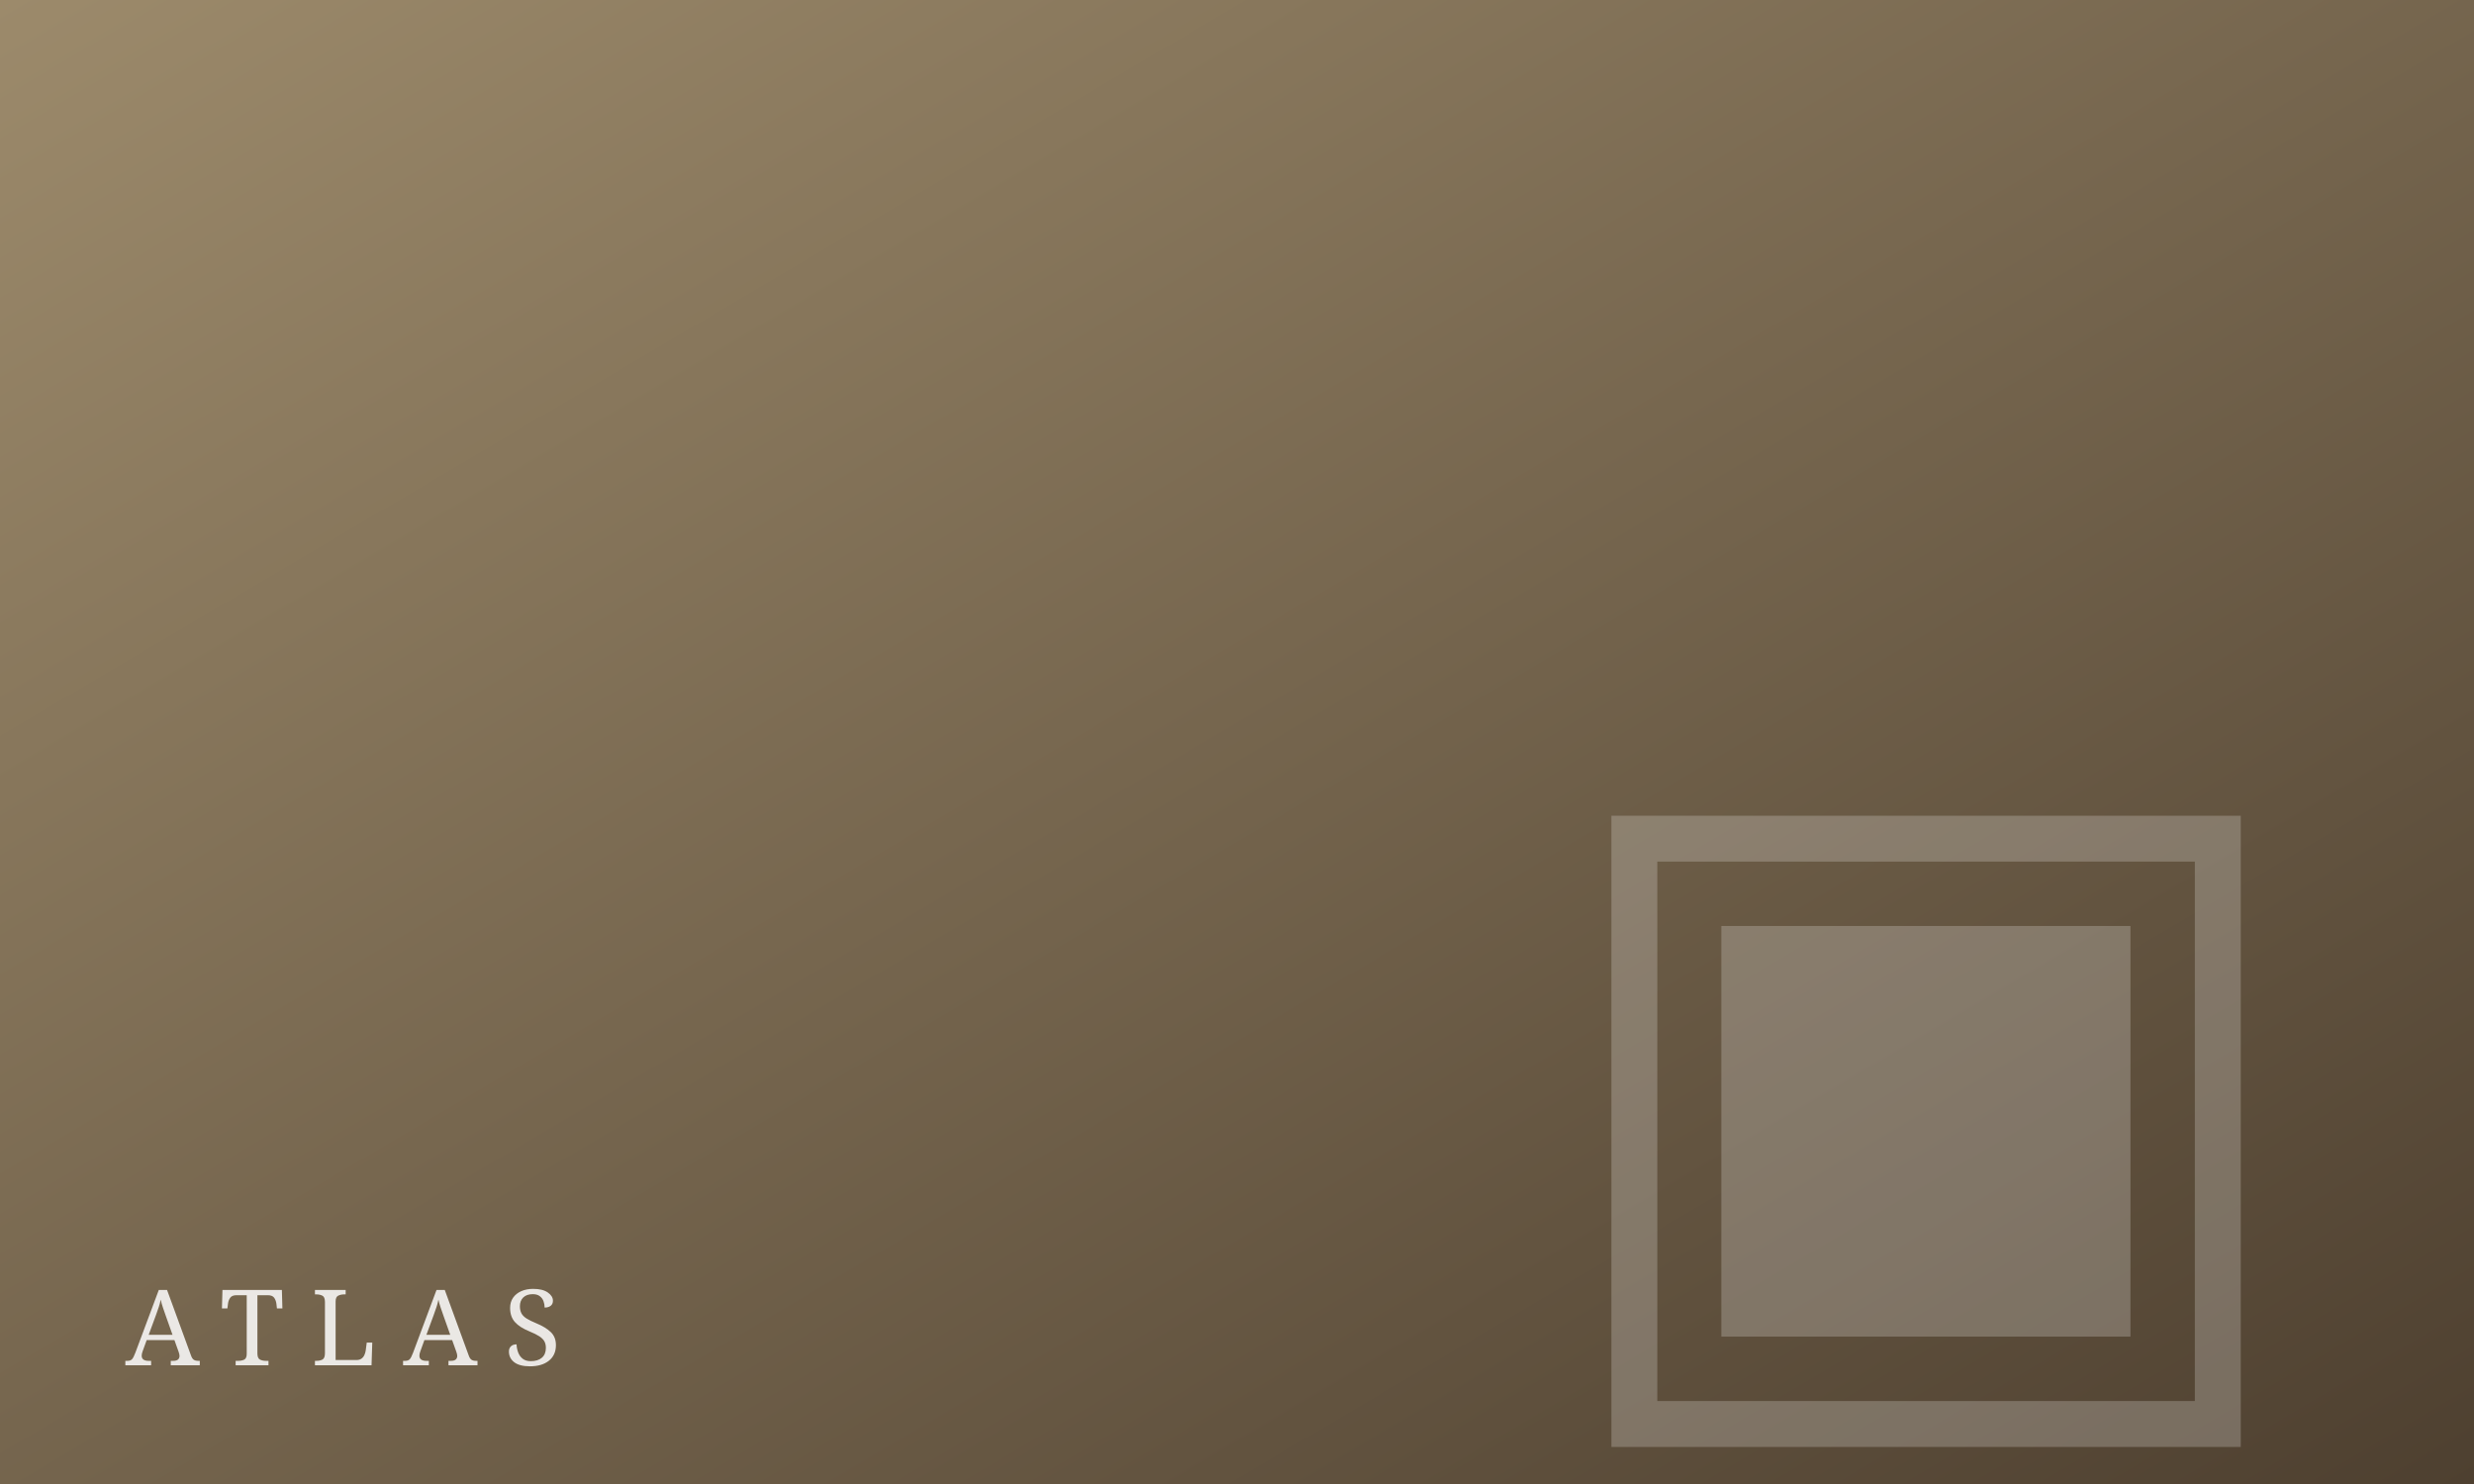
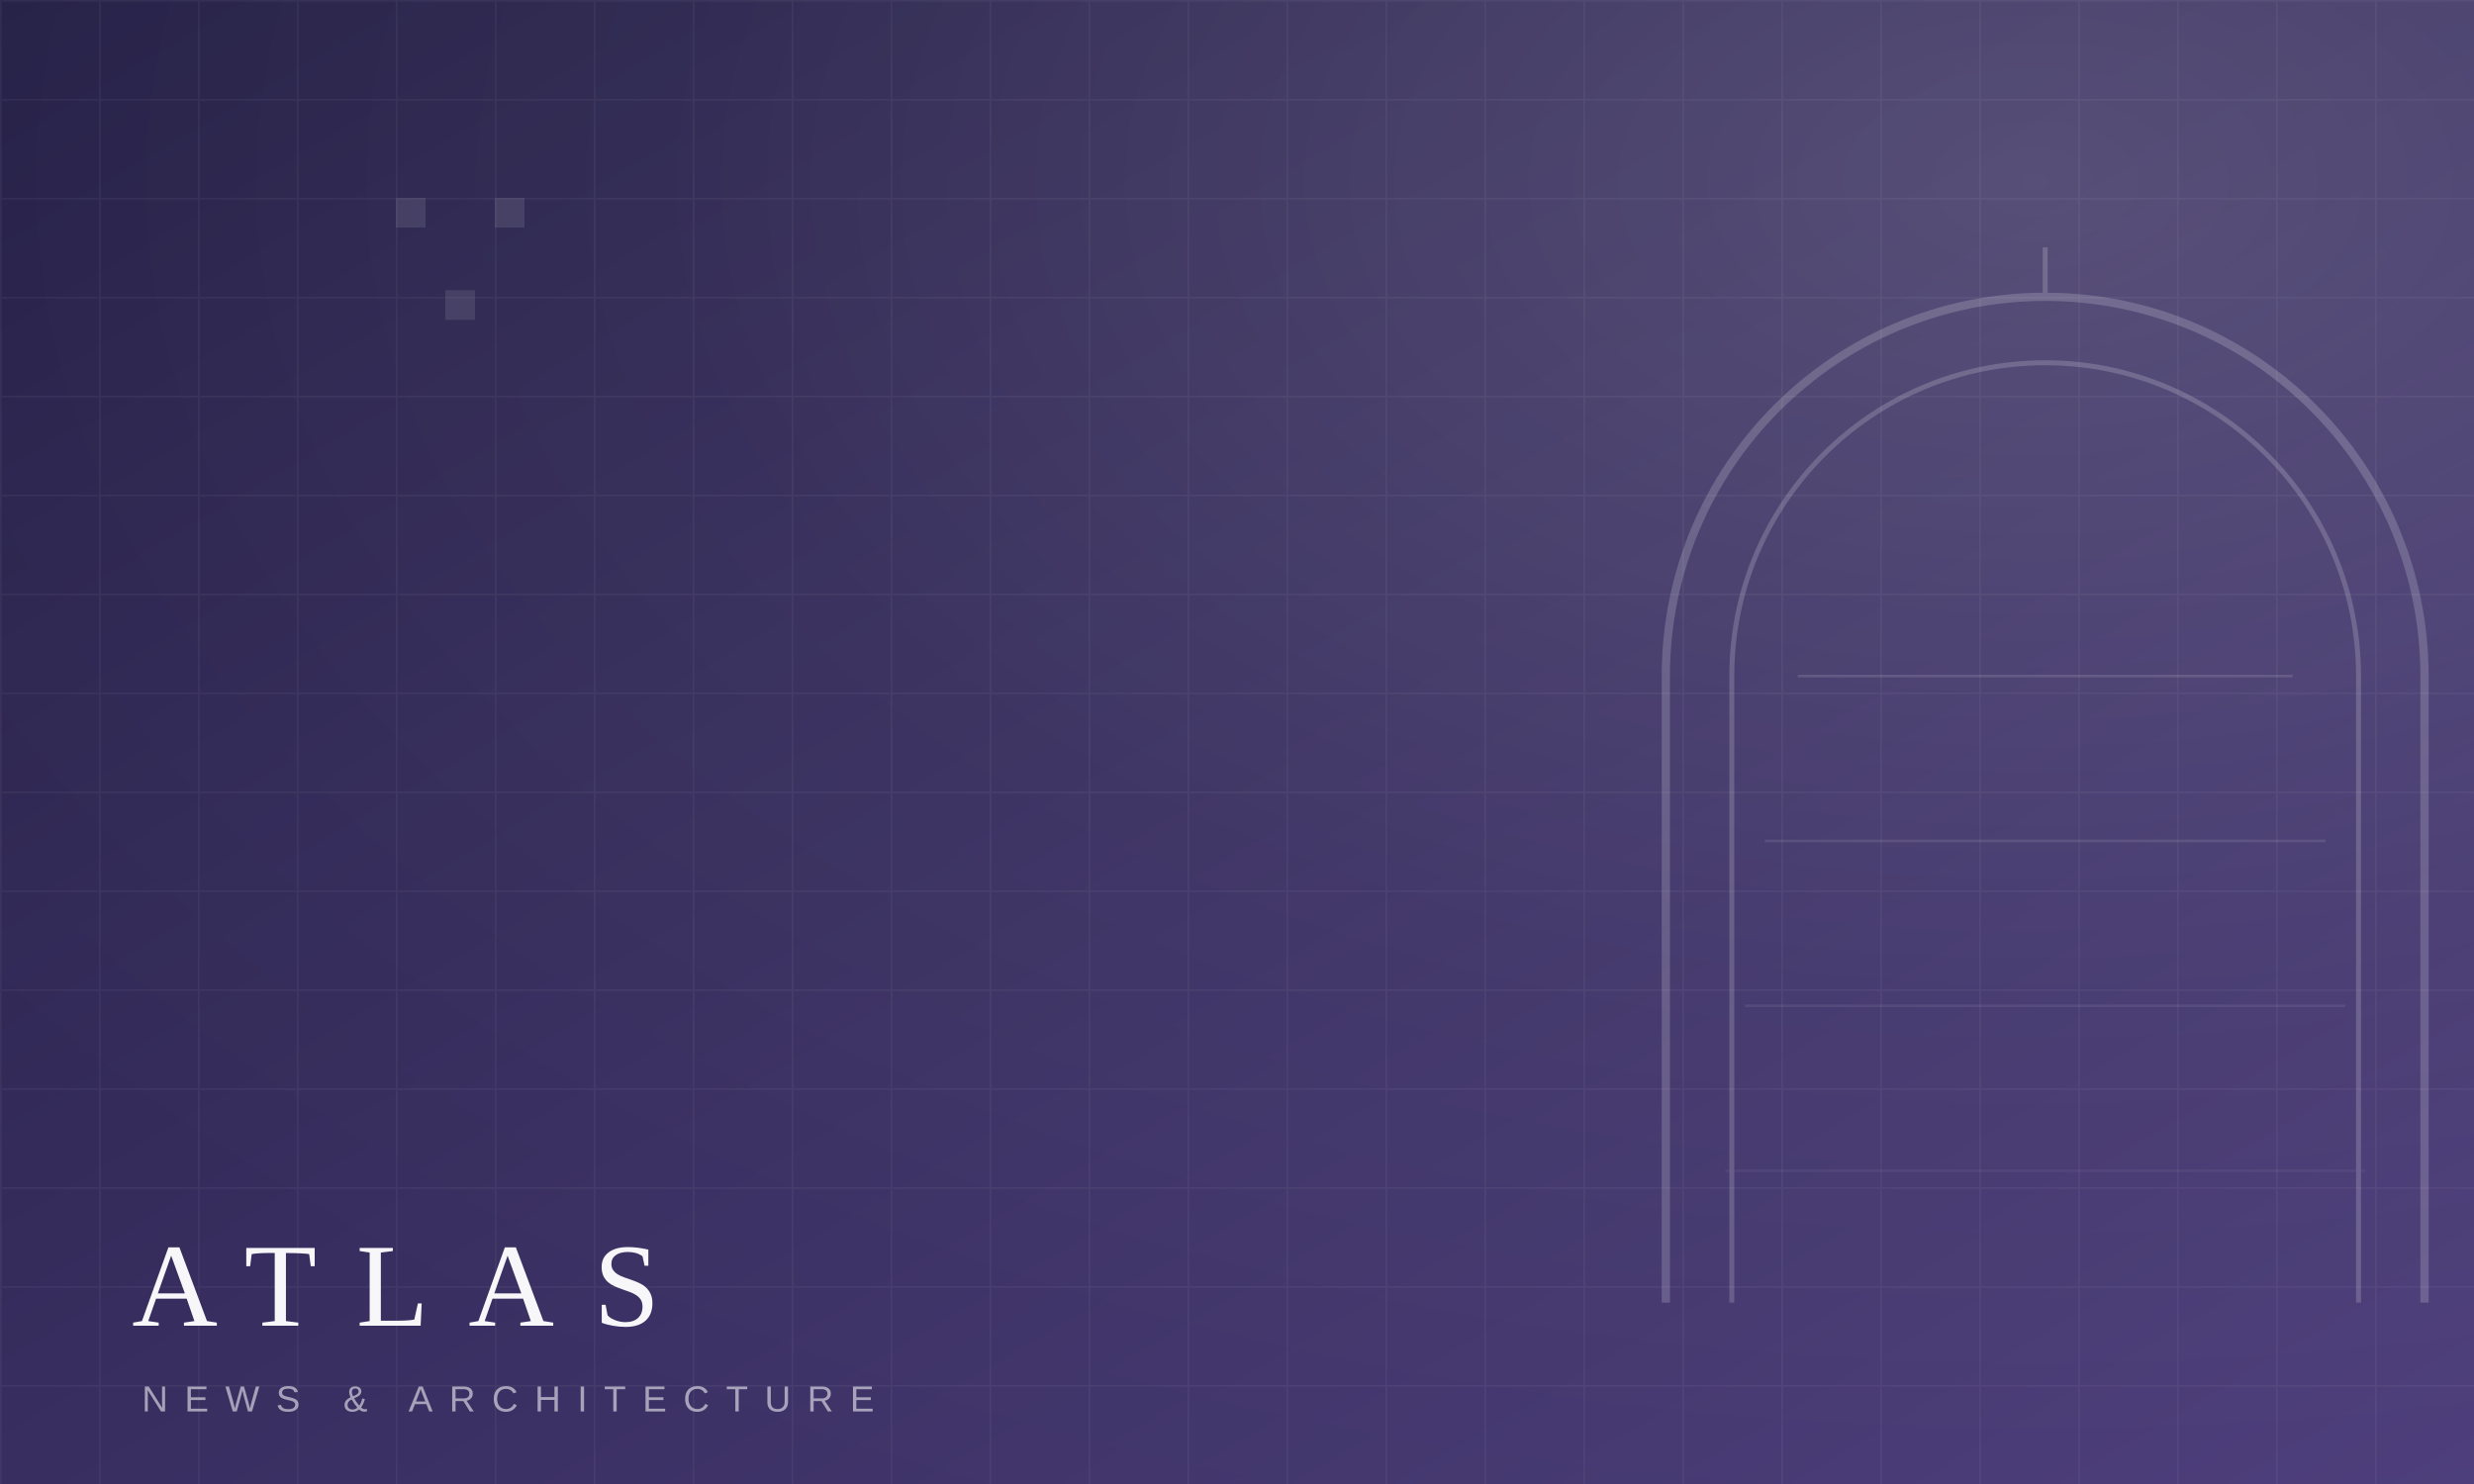
<svg xmlns="http://www.w3.org/2000/svg" width="750" height="450" viewBox="0 0 750 450">
  <defs>
    <linearGradient id="g" x1="0" y1="0" x2="1" y2="1">
-       <stop offset="0" stop-color="#9c8a6b" />
-       <stop offset="1" stop-color="#4e4030" />
+       <stop offset="0" stop-color="#241f45" />
+       <stop offset="1" stop-color="#4c3d7a" />
    </linearGradient>
+     <radialGradient id="glow" cx="0.82" cy="0.12" r="1">
+       <stop offset="0" stop-color="rgba(255,255,255,0.16)" />
+       <stop offset="0.55" stop-color="rgba(255,255,255,0.04)" />
+       <stop offset="1" stop-color="rgba(255,255,255,0)" />
+     </radialGradient>
+     <pattern id="grid" width="30" height="30" patternUnits="userSpaceOnUse">
+       <path d="M30 0H0V30" fill="none" stroke="rgba(255,255,255,0.05)" stroke-width="1" />
+     </pattern>
  </defs>
  <rect width="750" height="450" fill="url(#g)" />
-   <text x="702" y="408" font-family="Georgia, serif" font-size="250" fill="rgba(255,255,255,0.22)" text-anchor="end">▣</text>
-   <text x="38" y="414" font-family="Georgia, serif" font-size="32" fill="rgba(255,255,255,0.85)" letter-spacing="8">ATLAS</text>
+   <rect width="750" height="450" fill="url(#grid)" />
+   <rect width="750" height="450" fill="url(#glow)" />
+   <g transform="translate(505 55)" opacity="0.18">
+     <path d="M0 340 V150 a115 115 0 0 1 230 0 V340" fill="none" stroke="#ffffff" stroke-width="2.5" />
+     <path d="M20 340 V150 a95 95 0 0 1 190 0 V340" fill="none" stroke="#ffffff" stroke-width="1.5" />
+     <path d="M115 20 V35" stroke="#ffffff" stroke-width="1.5" />
+     <line x1="40" y1="150" x2="190" y2="150" stroke="#ffffff" stroke-width="0.8" opacity="0.7" />
+     <line x1="30" y1="200" x2="200" y2="200" stroke="#ffffff" stroke-width="0.8" opacity="0.55" />
+     <line x1="24" y1="250" x2="206" y2="250" stroke="#ffffff" stroke-width="0.8" opacity="0.4" />
+     <line x1="18" y1="300" x2="212" y2="300" stroke="#ffffff" stroke-width="0.8" opacity="0.25" />
+   </g>
+   <g fill="rgba(255,255,255,0.10)">
+     <rect x="120" y="60" width="9" height="9" />
+     <rect x="150" y="60" width="9" height="9" />
+     <rect x="135" y="88" width="9" height="9" />
+   </g>
+   <text x="40" y="402" font-family="Georgia, 'Times New Roman', serif" font-size="36" letter-spacing="12" fill="rgba(255,255,255,0.96)">ATLAS</text>
+   <text x="43" y="428" font-family="Arial, Helvetica, sans-serif" font-size="11" letter-spacing="5" fill="rgba(255,255,255,0.55)">NEWS &amp; ARCHITECTURE</text>
</svg>
